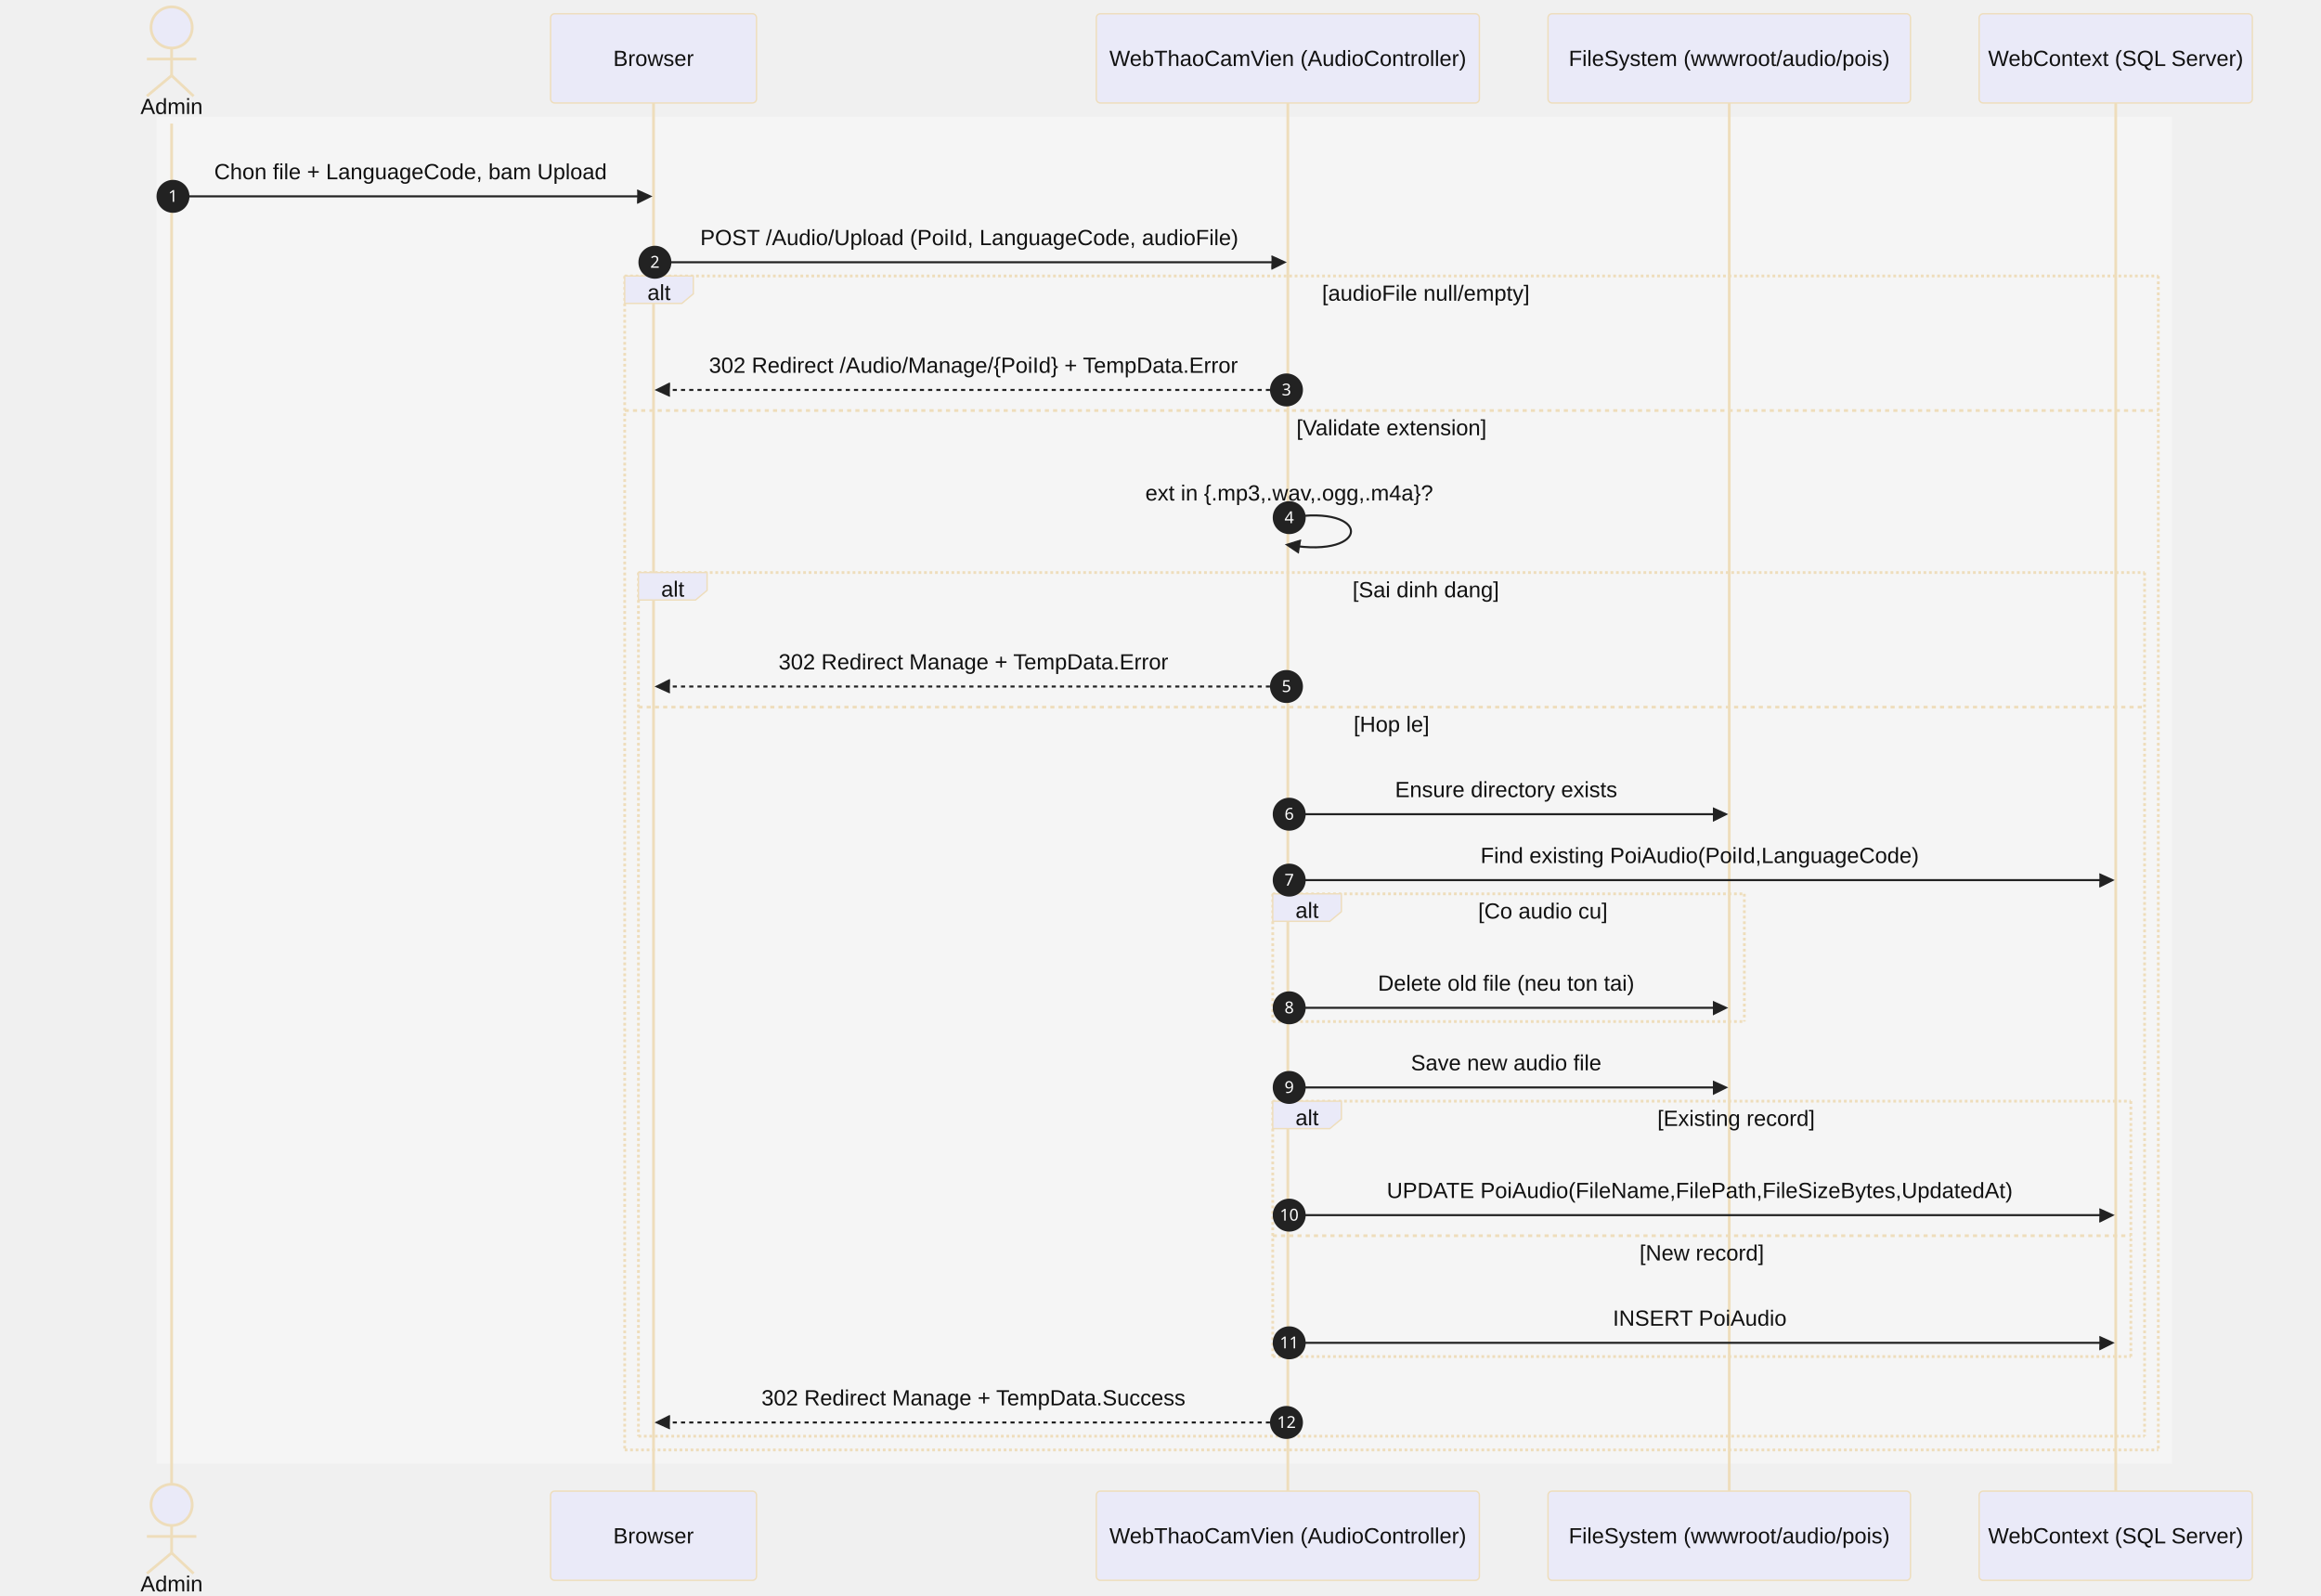
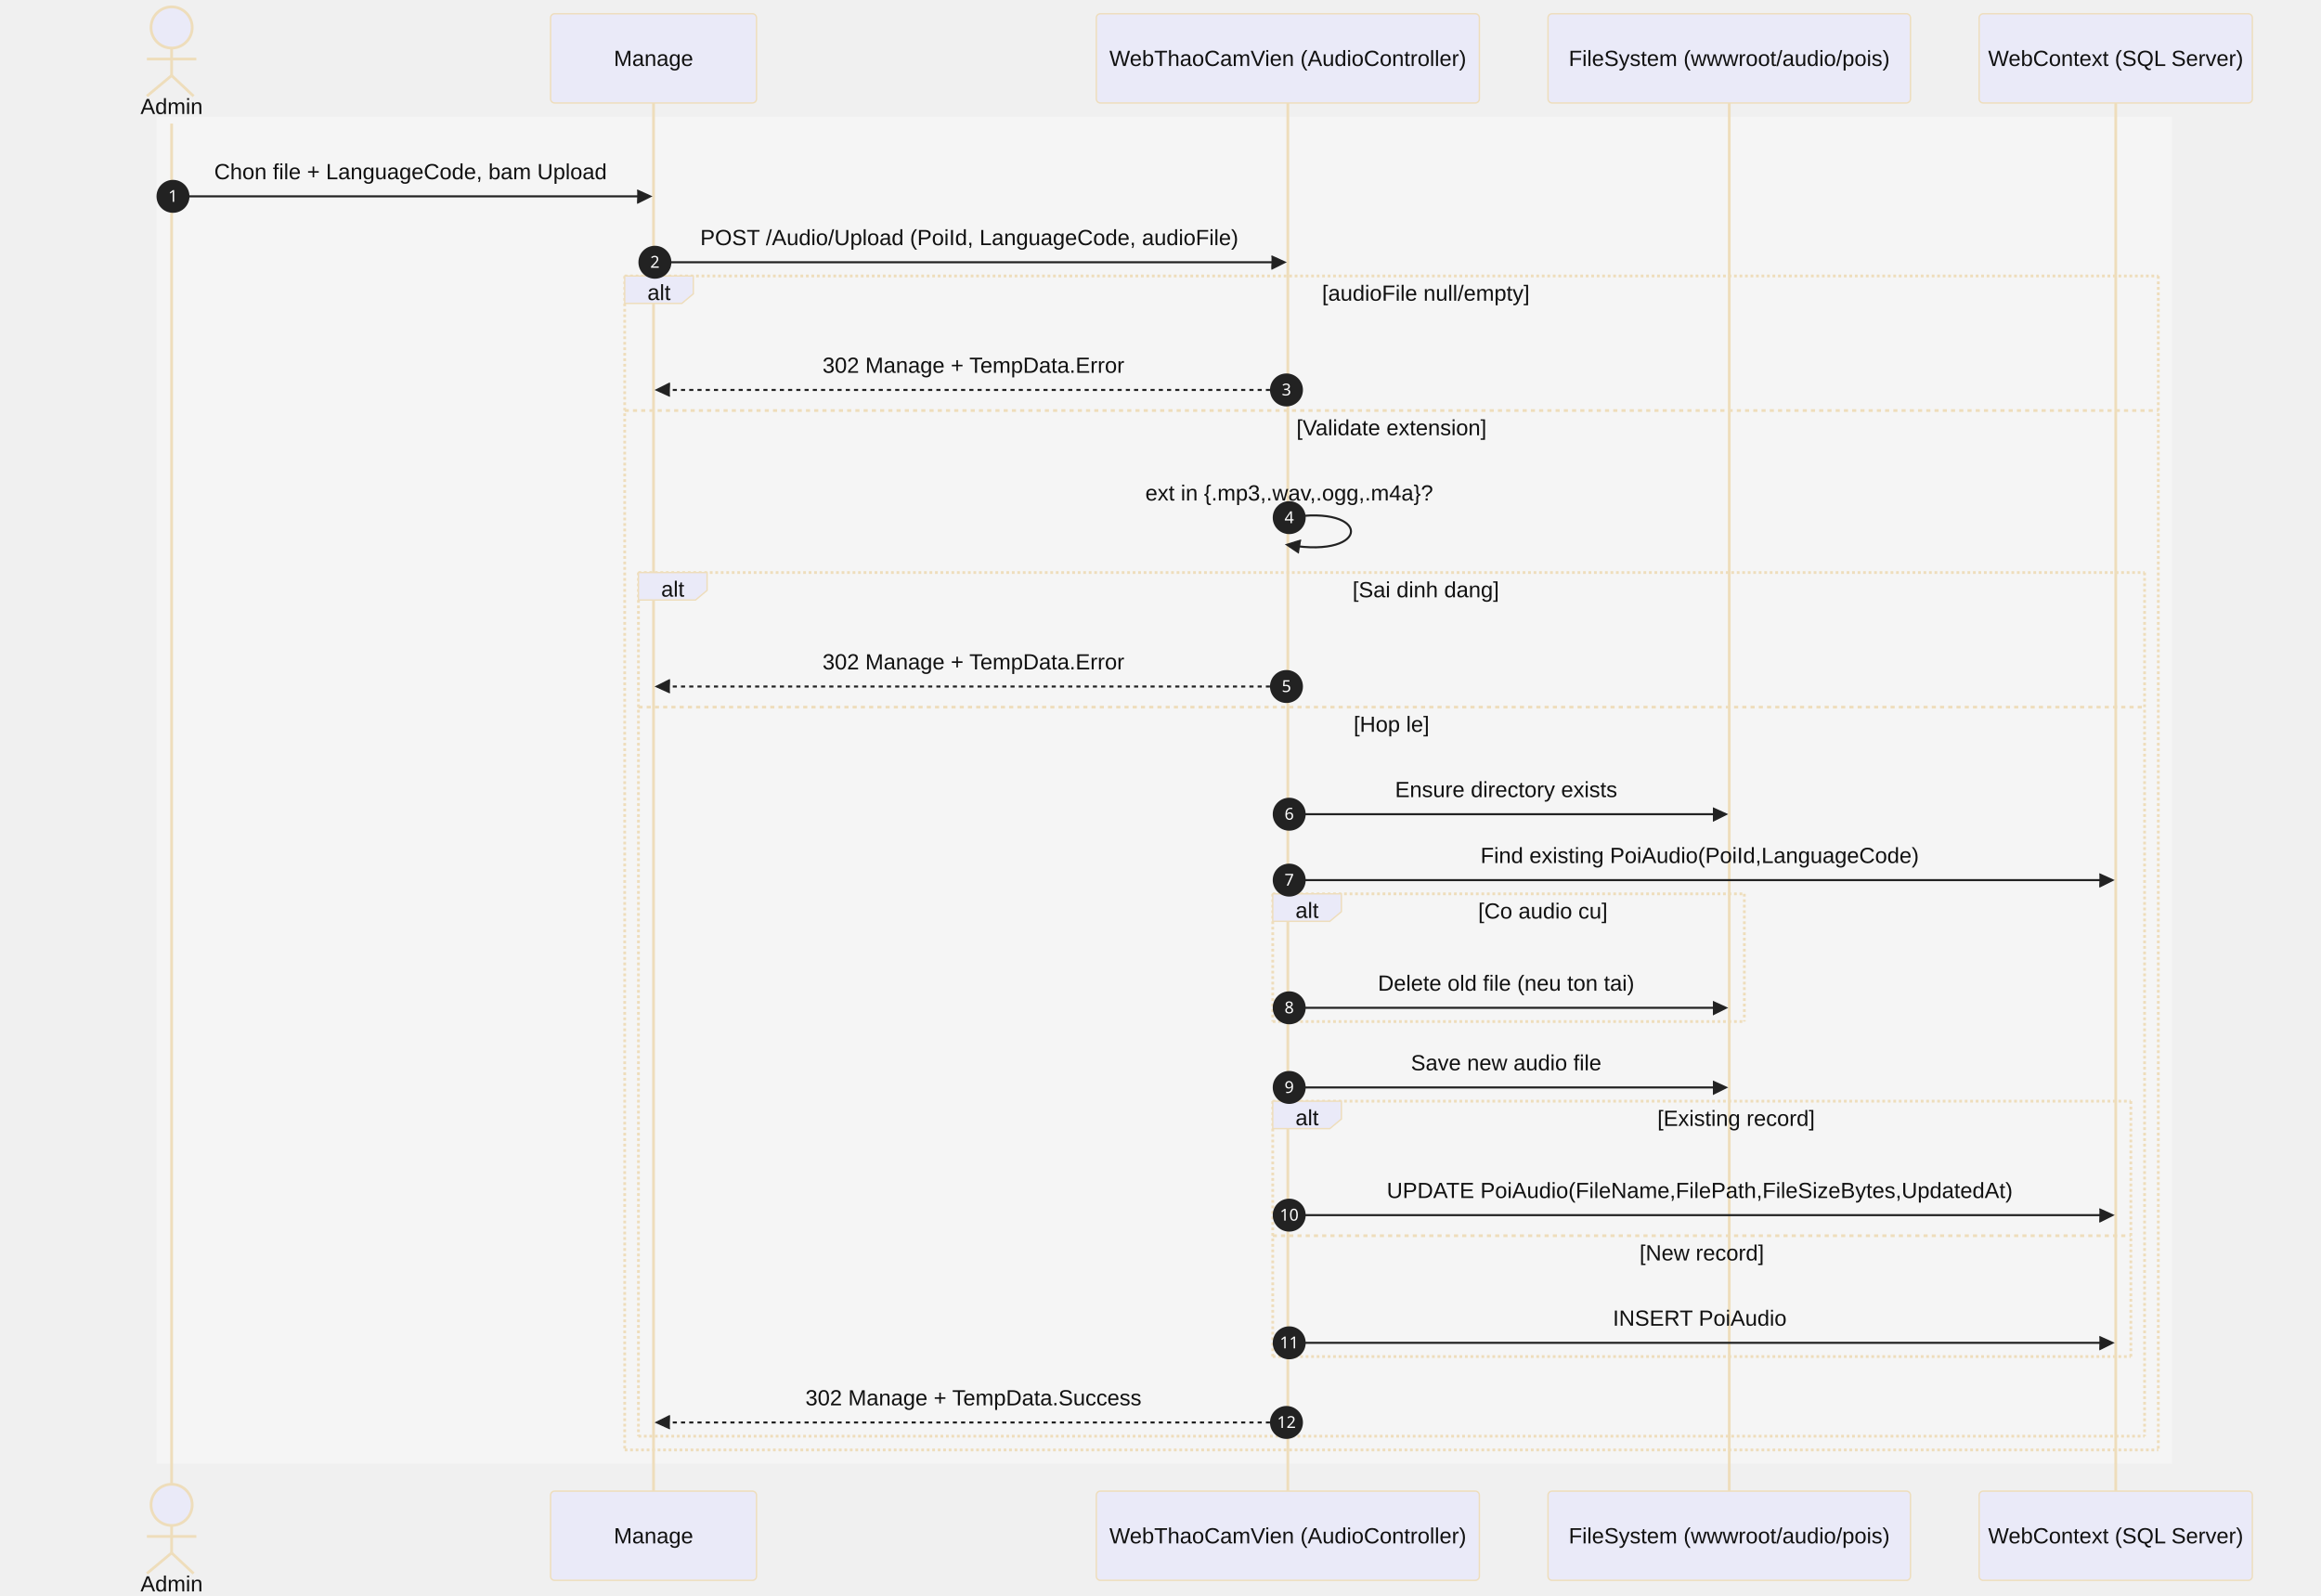
<svg xmlns="http://www.w3.org/2000/svg" id="container" width="1690.5" height="1162" viewBox="-50 -10 1690.5 1162" role="graphics-document document" aria-roledescription="sequence">
  <rect x="64" y="75" fill="rgb(245,245,245)" width="1468" height="981" class="rect" />
  <g>
    <rect x="1391.5" y="1076" fill="#eaeaea" stroke="#666" width="199" height="65" name="DB" rx="3" ry="3" class="actor actor-bottom" />
    <text x="1491" y="1108.5" dominant-baseline="central" alignment-baseline="central" class="actor actor-box" style="text-anchor: middle; font-size: 16px; font-weight: 400;">
      <tspan x="1491" dy="0">WebContext (SQL Server)</tspan>
    </text>
  </g>
  <g>
    <rect x="1077.5" y="1076" fill="#eaeaea" stroke="#666" width="264" height="65" name="FS" rx="3" ry="3" class="actor actor-bottom" />
    <text x="1209.5" y="1108.5" dominant-baseline="central" alignment-baseline="central" class="actor actor-box" style="text-anchor: middle; font-size: 16px; font-weight: 400;">
      <tspan x="1209.5" dy="0">FileSystem (wwwroot/audio/pois)</tspan>
    </text>
  </g>
  <g>
    <rect x="748.5" y="1076" fill="#eaeaea" stroke="#666" width="279" height="65" name="W" rx="3" ry="3" class="actor actor-bottom" />
    <text x="888" y="1108.5" dominant-baseline="central" alignment-baseline="central" class="actor actor-box" style="text-anchor: middle; font-size: 16px; font-weight: 400;">
      <tspan x="888" dy="0">WebThaoCamVien (AudioController)</tspan>
    </text>
  </g>
  <g>
    <rect x="351" y="1076" fill="#eaeaea" stroke="#666" width="150" height="65" name="B" rx="3" ry="3" class="actor actor-bottom" />
    <text x="426" y="1108.5" dominant-baseline="central" alignment-baseline="central" class="actor actor-box" style="text-anchor: middle; font-size: 16px; font-weight: 400;">
-       <tspan x="426" dy="0">Browser</tspan>
+       <tspan x="426" dy="0">Manage</tspan>
    </text>
  </g>
  <g />
  <g>
    <line id="actor4" x1="1491" y1="65" x2="1491" y2="1076" class="actor-line 200" stroke-width="0.5px" stroke="#999" name="DB" />
    <g id="root-4">
      <rect x="1391.5" y="0" fill="#eaeaea" stroke="#666" width="199" height="65" name="DB" rx="3" ry="3" class="actor actor-top" />
      <text x="1491" y="32.5" dominant-baseline="central" alignment-baseline="central" class="actor actor-box" style="text-anchor: middle; font-size: 16px; font-weight: 400;">
        <tspan x="1491" dy="0">WebContext (SQL Server)</tspan>
      </text>
    </g>
  </g>
  <g>
    <line id="actor3" x1="1209.5" y1="65" x2="1209.5" y2="1076" class="actor-line 200" stroke-width="0.5px" stroke="#999" name="FS" />
    <g id="root-3">
      <rect x="1077.5" y="0" fill="#eaeaea" stroke="#666" width="264" height="65" name="FS" rx="3" ry="3" class="actor actor-top" />
      <text x="1209.5" y="32.5" dominant-baseline="central" alignment-baseline="central" class="actor actor-box" style="text-anchor: middle; font-size: 16px; font-weight: 400;">
        <tspan x="1209.5" dy="0">FileSystem (wwwroot/audio/pois)</tspan>
      </text>
    </g>
  </g>
  <g>
    <line id="actor2" x1="888" y1="65" x2="888" y2="1076" class="actor-line 200" stroke-width="0.5px" stroke="#999" name="W" />
    <g id="root-2">
      <rect x="748.5" y="0" fill="#eaeaea" stroke="#666" width="279" height="65" name="W" rx="3" ry="3" class="actor actor-top" />
      <text x="888" y="32.5" dominant-baseline="central" alignment-baseline="central" class="actor actor-box" style="text-anchor: middle; font-size: 16px; font-weight: 400;">
        <tspan x="888" dy="0">WebThaoCamVien (AudioController)</tspan>
      </text>
    </g>
  </g>
  <g>
    <line id="actor1" x1="426" y1="65" x2="426" y2="1076" class="actor-line 200" stroke-width="0.5px" stroke="#999" name="B" />
    <g id="root-1">
      <rect x="351" y="0" fill="#eaeaea" stroke="#666" width="150" height="65" name="B" rx="3" ry="3" class="actor actor-top" />
      <text x="426" y="32.5" dominant-baseline="central" alignment-baseline="central" class="actor actor-box" style="text-anchor: middle; font-size: 16px; font-weight: 400;">
-         <tspan x="426" dy="0">Browser</tspan>
+         <tspan x="426" dy="0">Manage</tspan>
      </text>
    </g>
  </g>
  <g>
    <line id="actor0" x1="75" y1="80" x2="75" y2="1076" class="actor-line 200" stroke-width="0.5px" stroke="#999" name="U" />
  </g>
  <style>#container{font-family:"trebuchet ms",verdana,arial,sans-serif;font-size:16px;fill:#333;}@keyframes edge-animation-frame{from{stroke-dashoffset:0;}}@keyframes dash{to{stroke-dashoffset:0;}}#container .edge-animation-slow{stroke-dasharray:9,5!important;stroke-dashoffset:900;animation:dash 50s linear infinite;stroke-linecap:round;}#container .edge-animation-fast{stroke-dasharray:9,5!important;stroke-dashoffset:900;animation:dash 20s linear infinite;stroke-linecap:round;}#container .error-icon{fill:hsl(220.588, 100%, 98.333%);}#container .error-text{fill:rgb(8.5, 5.75, 0);stroke:rgb(8.5, 5.75, 0);}#container .edge-thickness-normal{stroke-width:1px;}#container .edge-thickness-thick{stroke-width:3.5px;}#container .edge-pattern-solid{stroke-dasharray:0;}#container .edge-thickness-invisible{stroke-width:0;fill:none;}#container .edge-pattern-dashed{stroke-dasharray:3;}#container .edge-pattern-dotted{stroke-dasharray:2;}#container .marker{fill:#000000;stroke:#000000;}#container .marker.cross{stroke:#000000;}#container svg{font-family:"trebuchet ms",verdana,arial,sans-serif;font-size:16px;}#container p{margin:0;}#container .actor{stroke:hsl(40.588, 60%, 83.333%);fill:#eaeaf8;}#container text.actor&gt;tspan{fill:#111111;stroke:none;}#container .actor-line{stroke:hsl(40.588, 60%, 83.333%);}#container .innerArc{stroke-width:1.5;stroke-dasharray:none;}#container .messageLine0{stroke-width:1.5;stroke-dasharray:none;stroke:#222222;}#container .messageLine1{stroke-width:1.5;stroke-dasharray:2,2;stroke:#222222;}#container #arrowhead path{fill:#222222;stroke:#222222;}#container .sequenceNumber{fill:#ffffff;}#container #sequencenumber{fill:#222222;}#container #crosshead path{fill:#222222;stroke:#222222;}#container .messageText{fill:#111111;stroke:none;}#container .labelBox{stroke:hsl(40.588, 60%, 83.333%);fill:#eaeaf8;}#container .labelText,#container .labelText&gt;tspan{fill:#111111;stroke:none;}#container .loopText,#container .loopText&gt;tspan{fill:#111111;stroke:none;}#container .loopLine{stroke-width:2px;stroke-dasharray:2,2;stroke:hsl(40.588, 60%, 83.333%);fill:hsl(40.588, 60%, 83.333%);}#container .note{stroke:hsl(52.683, 60%, 73.922%);fill:#fff5ad;}#container .noteText,#container .noteText&gt;tspan{fill:#333;stroke:none;}#container .activation0{fill:hsl(-79.412, 100%, 93.333%);stroke:hsl(-79.412, 100%, 83.333%);}#container .activation1{fill:hsl(-79.412, 100%, 93.333%);stroke:hsl(-79.412, 100%, 83.333%);}#container .activation2{fill:hsl(-79.412, 100%, 93.333%);stroke:hsl(-79.412, 100%, 83.333%);}#container .actorPopupMenu{position:absolute;}#container .actorPopupMenuPanel{position:absolute;fill:#eaeaf8;box-shadow:0px 8px 16px 0px rgba(0,0,0,0.2);filter:drop-shadow(3px 5px 2px rgb(0 0 0 / 0.4));}#container .actor-man line{stroke:hsl(40.588, 60%, 83.333%);fill:#eaeaf8;}#container .actor-man circle,#container line{stroke:hsl(40.588, 60%, 83.333%);fill:#eaeaf8;stroke-width:2px;}#container :root{--mermaid-font-family:"trebuchet ms",verdana,arial,sans-serif;}</style>
  <g />
  <defs>
    <symbol id="computer" width="24" height="24">
      <path transform="scale(.5)" d="M2 2v13h20v-13h-20zm18 11h-16v-9h16v9zm-10.228 6l.466-1h3.524l.467 1h-4.457zm14.228 3h-24l2-6h2.104l-1.33 4h18.45l-1.297-4h2.073l2 6zm-5-10h-14v-7h14v7z" />
    </symbol>
  </defs>
  <defs>
    <symbol id="database" fill-rule="evenodd" clip-rule="evenodd">
      <path transform="scale(.5)" d="M12.258.001l.256.004.255.005.253.008.251.01.249.012.247.015.246.016.242.019.241.02.239.023.236.024.233.027.231.028.229.031.225.032.223.034.22.036.217.038.214.04.211.041.208.043.205.045.201.046.198.048.194.05.191.051.187.053.183.054.18.056.175.057.172.059.168.06.163.061.16.063.155.064.15.066.074.033.073.033.071.034.07.034.069.035.068.035.067.035.066.035.064.036.064.036.062.036.06.036.06.037.058.037.058.037.055.038.055.038.053.038.052.038.051.039.05.039.048.039.047.039.045.04.044.04.043.04.041.04.04.041.039.041.037.041.036.041.034.041.033.042.032.042.03.042.029.042.027.042.026.043.024.043.023.043.021.043.02.043.018.044.017.043.015.044.013.044.012.044.011.045.009.044.007.045.006.045.004.045.002.045.001.045v17l-.001.045-.002.045-.004.045-.006.045-.007.045-.009.044-.011.045-.012.044-.013.044-.015.044-.017.043-.018.044-.02.043-.021.043-.023.043-.024.043-.026.043-.027.042-.029.042-.03.042-.032.042-.033.042-.034.041-.036.041-.037.041-.039.041-.04.041-.041.04-.043.04-.044.04-.045.04-.047.039-.048.039-.05.039-.051.039-.052.038-.053.038-.055.038-.055.038-.058.037-.058.037-.06.037-.06.036-.062.036-.064.036-.064.036-.066.035-.067.035-.068.035-.069.035-.07.034-.071.034-.073.033-.074.033-.15.066-.155.064-.16.063-.163.061-.168.06-.172.059-.175.057-.18.056-.183.054-.187.053-.191.051-.194.05-.198.048-.201.046-.205.045-.208.043-.211.041-.214.04-.217.038-.22.036-.223.034-.225.032-.229.031-.231.028-.233.027-.236.024-.239.023-.241.02-.242.019-.246.016-.247.015-.249.012-.251.01-.253.008-.255.005-.256.004-.258.001-.258-.001-.256-.004-.255-.005-.253-.008-.251-.01-.249-.012-.247-.015-.245-.016-.243-.019-.241-.02-.238-.023-.236-.024-.234-.027-.231-.028-.228-.031-.226-.032-.223-.034-.22-.036-.217-.038-.214-.04-.211-.041-.208-.043-.204-.045-.201-.046-.198-.048-.195-.05-.19-.051-.187-.053-.184-.054-.179-.056-.176-.057-.172-.059-.167-.06-.164-.061-.159-.063-.155-.064-.151-.066-.074-.033-.072-.033-.072-.034-.07-.034-.069-.035-.068-.035-.067-.035-.066-.035-.064-.036-.063-.036-.062-.036-.061-.036-.06-.037-.058-.037-.057-.037-.056-.038-.055-.038-.053-.038-.052-.038-.051-.039-.049-.039-.049-.039-.046-.039-.046-.04-.044-.04-.043-.04-.041-.04-.04-.041-.039-.041-.037-.041-.036-.041-.034-.041-.033-.042-.032-.042-.03-.042-.029-.042-.027-.042-.026-.043-.024-.043-.023-.043-.021-.043-.02-.043-.018-.044-.017-.043-.015-.044-.013-.044-.012-.044-.011-.045-.009-.044-.007-.045-.006-.045-.004-.045-.002-.045-.001-.045v-17l.001-.045.002-.045.004-.045.006-.045.007-.045.009-.044.011-.045.012-.044.013-.044.015-.044.017-.043.018-.044.02-.043.021-.043.023-.043.024-.043.026-.043.027-.042.029-.042.03-.042.032-.042.033-.042.034-.041.036-.041.037-.041.039-.041.04-.041.041-.04.043-.04.044-.04.046-.04.046-.039.049-.039.049-.039.051-.039.052-.038.053-.038.055-.038.056-.038.057-.037.058-.037.06-.037.061-.036.062-.036.063-.036.064-.036.066-.035.067-.035.068-.035.069-.035.07-.034.072-.034.072-.033.074-.033.151-.066.155-.064.159-.063.164-.061.167-.06.172-.059.176-.057.179-.056.184-.054.187-.053.19-.051.195-.05.198-.048.201-.046.204-.045.208-.043.211-.041.214-.04.217-.038.22-.036.223-.034.226-.032.228-.031.231-.028.234-.027.236-.024.238-.023.241-.02.243-.019.245-.016.247-.015.249-.012.251-.01.253-.008.255-.005.256-.004.258-.001.258.001zm-9.258 20.499v.01l.001.021.003.021.004.022.005.021.006.022.007.022.009.023.01.022.011.023.012.023.013.023.015.023.016.024.017.023.018.024.019.024.021.024.022.025.023.024.024.025.052.049.056.05.061.051.066.051.07.051.075.051.079.052.084.052.088.052.092.052.097.052.102.051.105.052.11.052.114.051.119.051.123.051.127.05.131.05.135.05.139.048.144.049.147.047.152.047.155.047.16.045.163.045.167.043.171.043.176.041.178.041.183.039.187.039.19.037.194.035.197.035.202.033.204.031.209.03.212.029.216.027.219.025.222.024.226.021.23.02.233.018.236.016.24.015.243.012.246.01.249.008.253.005.256.004.259.001.26-.001.257-.004.254-.005.25-.008.247-.011.244-.012.241-.014.237-.016.233-.018.231-.021.226-.021.224-.024.22-.026.216-.027.212-.028.21-.031.205-.031.202-.034.198-.034.194-.036.191-.037.187-.039.183-.04.179-.04.175-.042.172-.043.168-.044.163-.045.16-.046.155-.046.152-.047.148-.048.143-.049.139-.049.136-.05.131-.05.126-.05.123-.051.118-.052.114-.051.11-.052.106-.052.101-.052.096-.052.092-.052.088-.053.083-.051.079-.052.074-.052.07-.051.065-.051.06-.051.056-.05.051-.05.023-.024.023-.025.021-.024.02-.024.019-.024.018-.024.017-.024.015-.023.014-.024.013-.023.012-.023.01-.023.01-.022.008-.022.006-.022.006-.022.004-.022.004-.021.001-.021.001-.021v-4.127l-.077.055-.08.053-.083.054-.085.053-.087.052-.09.052-.093.051-.095.05-.097.05-.1.049-.102.049-.105.048-.106.047-.109.047-.111.046-.114.045-.115.045-.118.044-.12.043-.122.042-.124.042-.126.041-.128.04-.13.04-.132.038-.134.038-.135.037-.138.037-.139.035-.142.035-.143.034-.144.033-.147.032-.148.031-.15.03-.151.03-.153.029-.154.027-.156.027-.158.026-.159.025-.161.024-.162.023-.163.022-.165.021-.166.02-.167.019-.169.018-.169.017-.171.016-.173.015-.173.014-.175.013-.175.012-.177.011-.178.01-.179.008-.179.008-.181.006-.182.005-.182.004-.184.003-.184.002h-.37l-.184-.002-.184-.003-.182-.004-.182-.005-.181-.006-.179-.008-.179-.008-.178-.01-.176-.011-.176-.012-.175-.013-.173-.014-.172-.015-.171-.016-.17-.017-.169-.018-.167-.019-.166-.02-.165-.021-.163-.022-.162-.023-.161-.024-.159-.025-.157-.026-.156-.027-.155-.027-.153-.029-.151-.03-.15-.03-.148-.031-.146-.032-.145-.033-.143-.034-.141-.035-.14-.035-.137-.037-.136-.037-.134-.038-.132-.038-.13-.04-.128-.04-.126-.041-.124-.042-.122-.042-.12-.044-.117-.043-.116-.045-.113-.045-.112-.046-.109-.047-.106-.047-.105-.048-.102-.049-.1-.049-.097-.05-.095-.05-.093-.052-.09-.051-.087-.052-.085-.053-.083-.054-.08-.054-.077-.054v4.127zm0-5.654v.011l.001.021.003.021.004.021.005.022.006.022.007.022.009.022.01.022.011.023.012.023.013.023.015.024.016.023.017.024.018.024.019.024.021.024.022.024.023.025.024.024.052.05.056.05.061.05.066.051.07.051.075.052.079.051.084.052.088.052.092.052.097.052.102.052.105.052.11.051.114.051.119.052.123.05.127.051.131.05.135.049.139.049.144.048.147.048.152.047.155.046.16.045.163.045.167.044.171.042.176.042.178.04.183.04.187.038.19.037.194.036.197.034.202.033.204.032.209.03.212.028.216.027.219.025.222.024.226.022.23.02.233.018.236.016.24.014.243.012.246.01.249.008.253.006.256.003.259.001.26-.001.257-.003.254-.006.25-.008.247-.01.244-.012.241-.015.237-.016.233-.018.231-.02.226-.022.224-.024.22-.025.216-.027.212-.029.21-.03.205-.032.202-.033.198-.035.194-.036.191-.037.187-.039.183-.039.179-.041.175-.042.172-.043.168-.044.163-.045.16-.045.155-.047.152-.047.148-.048.143-.048.139-.05.136-.049.131-.05.126-.051.123-.051.118-.051.114-.052.11-.052.106-.052.101-.052.096-.052.092-.052.088-.052.083-.052.079-.052.074-.051.07-.052.065-.051.06-.05.056-.051.051-.049.023-.025.023-.024.021-.025.02-.024.019-.024.018-.024.017-.024.015-.023.014-.023.013-.024.012-.022.01-.023.01-.023.008-.022.006-.022.006-.022.004-.021.004-.022.001-.021.001-.021v-4.139l-.077.054-.08.054-.083.054-.085.052-.087.053-.09.051-.093.051-.095.051-.097.05-.1.049-.102.049-.105.048-.106.047-.109.047-.111.046-.114.045-.115.044-.118.044-.12.044-.122.042-.124.042-.126.041-.128.04-.13.039-.132.039-.134.038-.135.037-.138.036-.139.036-.142.035-.143.033-.144.033-.147.033-.148.031-.15.03-.151.03-.153.028-.154.028-.156.027-.158.026-.159.025-.161.024-.162.023-.163.022-.165.021-.166.02-.167.019-.169.018-.169.017-.171.016-.173.015-.173.014-.175.013-.175.012-.177.011-.178.009-.179.009-.179.007-.181.007-.182.005-.182.004-.184.003-.184.002h-.37l-.184-.002-.184-.003-.182-.004-.182-.005-.181-.007-.179-.007-.179-.009-.178-.009-.176-.011-.176-.012-.175-.013-.173-.014-.172-.015-.171-.016-.17-.017-.169-.018-.167-.019-.166-.02-.165-.021-.163-.022-.162-.023-.161-.024-.159-.025-.157-.026-.156-.027-.155-.028-.153-.028-.151-.03-.15-.03-.148-.031-.146-.033-.145-.033-.143-.033-.141-.035-.14-.036-.137-.036-.136-.037-.134-.038-.132-.039-.13-.039-.128-.04-.126-.041-.124-.042-.122-.043-.12-.043-.117-.044-.116-.044-.113-.046-.112-.046-.109-.046-.106-.047-.105-.048-.102-.049-.1-.049-.097-.05-.095-.051-.093-.051-.09-.051-.087-.053-.085-.052-.083-.054-.08-.054-.077-.054v4.139zm0-5.666v.011l.001.02.003.022.004.021.005.022.006.021.007.022.009.023.01.022.011.023.012.023.013.023.015.023.016.024.017.024.018.023.019.024.021.025.022.024.023.024.024.025.052.05.056.05.061.05.066.051.07.051.075.052.079.051.084.052.088.052.092.052.097.052.102.052.105.051.11.052.114.051.119.051.123.051.127.05.131.05.135.05.139.049.144.048.147.048.152.047.155.046.16.045.163.045.167.043.171.043.176.042.178.04.183.04.187.038.19.037.194.036.197.034.202.033.204.032.209.03.212.028.216.027.219.025.222.024.226.021.23.02.233.018.236.017.24.014.243.012.246.01.249.008.253.006.256.003.259.001.26-.001.257-.003.254-.006.25-.008.247-.01.244-.013.241-.014.237-.016.233-.018.231-.02.226-.022.224-.024.22-.025.216-.027.212-.029.21-.03.205-.032.202-.033.198-.035.194-.036.191-.037.187-.039.183-.039.179-.041.175-.042.172-.043.168-.044.163-.045.16-.045.155-.047.152-.047.148-.048.143-.049.139-.049.136-.049.131-.051.126-.05.123-.051.118-.052.114-.051.11-.052.106-.052.101-.052.096-.052.092-.052.088-.052.083-.052.079-.052.074-.052.07-.051.065-.051.06-.051.056-.05.051-.049.023-.025.023-.025.021-.024.02-.024.019-.024.018-.024.017-.024.015-.023.014-.024.013-.023.012-.023.01-.022.01-.023.008-.022.006-.022.006-.022.004-.022.004-.021.001-.021.001-.021v-4.153l-.077.054-.08.054-.083.053-.085.053-.087.053-.09.051-.093.051-.095.051-.097.05-.1.049-.102.048-.105.048-.106.048-.109.046-.111.046-.114.046-.115.044-.118.044-.12.043-.122.043-.124.042-.126.041-.128.04-.13.039-.132.039-.134.038-.135.037-.138.036-.139.036-.142.034-.143.034-.144.033-.147.032-.148.032-.15.03-.151.03-.153.028-.154.028-.156.027-.158.026-.159.024-.161.024-.162.023-.163.023-.165.021-.166.02-.167.019-.169.018-.169.017-.171.016-.173.015-.173.014-.175.013-.175.012-.177.01-.178.01-.179.009-.179.007-.181.006-.182.006-.182.004-.184.003-.184.001-.185.001-.185-.001-.184-.001-.184-.003-.182-.004-.182-.006-.181-.006-.179-.007-.179-.009-.178-.01-.176-.01-.176-.012-.175-.013-.173-.014-.172-.015-.171-.016-.17-.017-.169-.018-.167-.019-.166-.02-.165-.021-.163-.023-.162-.023-.161-.024-.159-.024-.157-.026-.156-.027-.155-.028-.153-.028-.151-.03-.15-.03-.148-.032-.146-.032-.145-.033-.143-.034-.141-.034-.14-.036-.137-.036-.136-.037-.134-.038-.132-.039-.13-.039-.128-.041-.126-.041-.124-.041-.122-.043-.12-.043-.117-.044-.116-.044-.113-.046-.112-.046-.109-.046-.106-.048-.105-.048-.102-.048-.1-.05-.097-.049-.095-.051-.093-.051-.09-.052-.087-.052-.085-.053-.083-.053-.08-.054-.077-.054v4.153zm8.74-8.179l-.257.004-.254.005-.25.008-.247.011-.244.012-.241.014-.237.016-.233.018-.231.021-.226.022-.224.023-.22.026-.216.027-.212.028-.21.031-.205.032-.202.033-.198.034-.194.036-.191.038-.187.038-.183.04-.179.041-.175.042-.172.043-.168.043-.163.045-.16.046-.155.046-.152.048-.148.048-.143.048-.139.049-.136.05-.131.05-.126.051-.123.051-.118.051-.114.052-.11.052-.106.052-.101.052-.096.052-.092.052-.088.052-.083.052-.079.052-.074.051-.07.052-.065.051-.06.05-.056.05-.051.05-.023.025-.023.024-.021.024-.02.025-.019.024-.018.024-.017.023-.015.024-.014.023-.013.023-.012.023-.01.023-.01.022-.008.022-.006.023-.006.021-.004.022-.004.021-.001.021-.001.021.001.021.001.021.004.021.004.022.006.021.006.023.008.022.01.022.01.023.012.023.013.023.014.023.015.024.017.023.018.024.019.024.02.025.021.024.023.024.023.025.051.05.056.05.06.05.065.051.07.052.074.051.079.052.083.052.088.052.092.052.096.052.101.052.106.052.11.052.114.052.118.051.123.051.126.051.131.05.136.05.139.049.143.048.148.048.152.048.155.046.16.046.163.045.168.043.172.043.175.042.179.041.183.04.187.038.191.038.194.036.198.034.202.033.205.032.21.031.212.028.216.027.22.026.224.023.226.022.231.021.233.018.237.016.241.014.244.012.247.011.25.008.254.005.257.004.26.001.26-.001.257-.004.254-.005.25-.008.247-.011.244-.012.241-.014.237-.016.233-.018.231-.021.226-.022.224-.023.22-.026.216-.027.212-.028.21-.031.205-.032.202-.033.198-.034.194-.036.191-.038.187-.038.183-.04.179-.041.175-.042.172-.043.168-.043.163-.045.16-.046.155-.046.152-.048.148-.048.143-.048.139-.049.136-.05.131-.05.126-.051.123-.051.118-.051.114-.052.11-.052.106-.052.101-.052.096-.052.092-.052.088-.052.083-.052.079-.052.074-.051.07-.052.065-.051.06-.05.056-.05.051-.05.023-.025.023-.024.021-.024.02-.025.019-.024.018-.024.017-.023.015-.024.014-.023.013-.023.012-.023.01-.023.01-.022.008-.022.006-.023.006-.021.004-.022.004-.021.001-.021.001-.021-.001-.021-.001-.021-.004-.021-.004-.022-.006-.021-.006-.023-.008-.022-.01-.022-.01-.023-.012-.023-.013-.023-.014-.023-.015-.024-.017-.023-.018-.024-.019-.024-.02-.025-.021-.024-.023-.024-.023-.025-.051-.05-.056-.05-.06-.05-.065-.051-.07-.052-.074-.051-.079-.052-.083-.052-.088-.052-.092-.052-.096-.052-.101-.052-.106-.052-.11-.052-.114-.052-.118-.051-.123-.051-.126-.051-.131-.05-.136-.05-.139-.049-.143-.048-.148-.048-.152-.048-.155-.046-.16-.046-.163-.045-.168-.043-.172-.043-.175-.042-.179-.041-.183-.04-.187-.038-.191-.038-.194-.036-.198-.034-.202-.033-.205-.032-.21-.031-.212-.028-.216-.027-.22-.026-.224-.023-.226-.022-.231-.021-.233-.018-.237-.016-.241-.014-.244-.012-.247-.011-.25-.008-.254-.005-.257-.004-.26-.001-.26.001z" />
    </symbol>
  </defs>
  <defs>
    <symbol id="clock" width="24" height="24">
      <path transform="scale(.5)" d="M12 2c5.514 0 10 4.486 10 10s-4.486 10-10 10-10-4.486-10-10 4.486-10 10-10zm0-2c-6.627 0-12 5.373-12 12s5.373 12 12 12 12-5.373 12-12-5.373-12-12-12zm5.848 12.459c.202.038.202.333.001.372-1.907.361-6.045 1.111-6.547 1.111-.719 0-1.301-.582-1.301-1.301 0-.512.77-5.447 1.125-7.445.034-.192.312-.181.343.014l.985 6.238 5.394 1.011z" />
    </symbol>
  </defs>
  <defs>
    <marker id="arrowhead" refX="7.9" refY="5" markerUnits="userSpaceOnUse" markerWidth="12" markerHeight="12" orient="auto-start-reverse">
      <path d="M -1 0 L 10 5 L 0 10 z" />
    </marker>
  </defs>
  <defs>
    <marker id="crosshead" markerWidth="15" markerHeight="8" orient="auto" refX="4" refY="4.5">
      <path fill="none" stroke="#000000" stroke-width="1pt" d="M 1,2 L 6,7 M 6,2 L 1,7" style="stroke-dasharray: 0, 0;" />
    </marker>
  </defs>
  <defs>
    <marker id="filled-head" refX="15.5" refY="7" markerWidth="20" markerHeight="28" orient="auto">
      <path d="M 18,7 L9,13 L14,7 L9,1 Z" />
    </marker>
  </defs>
  <defs>
    <marker id="sequencenumber" refX="15" refY="15" markerWidth="60" markerHeight="40" orient="auto">
      <circle cx="15" cy="15" r="6" />
    </marker>
  </defs>
  <g>
    <line x1="877" y1="641" x2="1220.5" y2="641" class="loopLine" />
    <line x1="1220.5" y1="641" x2="1220.5" y2="734" class="loopLine" />
    <line x1="877" y1="734" x2="1220.5" y2="734" class="loopLine" />
    <line x1="877" y1="641" x2="877" y2="734" class="loopLine" />
    <polygon points="877,641 927,641 927,654 918.6,661 877,661" class="labelBox" />
    <text x="902" y="654" text-anchor="middle" dominant-baseline="middle" alignment-baseline="middle" class="labelText" style="font-size: 16px; font-weight: 400;">alt</text>
    <text x="1073.75" y="659" text-anchor="middle" class="loopText" style="font-size: 16px; font-weight: 400;">
      <tspan x="1073.75">[Co audio cu]</tspan>
    </text>
  </g>
  <g>
    <line x1="877" y1="792" x2="1502" y2="792" class="loopLine" />
    <line x1="1502" y1="792" x2="1502" y2="978" class="loopLine" />
    <line x1="877" y1="978" x2="1502" y2="978" class="loopLine" />
    <line x1="877" y1="792" x2="877" y2="978" class="loopLine" />
    <line x1="877" y1="890" x2="1502" y2="890" class="loopLine" style="stroke-dasharray: 3, 3;" />
    <polygon points="877,792 927,792 927,805 918.6,812 877,812" class="labelBox" />
    <text x="902" y="805" text-anchor="middle" dominant-baseline="middle" alignment-baseline="middle" class="labelText" style="font-size: 16px; font-weight: 400;">alt</text>
    <text x="1214.5" y="810" text-anchor="middle" class="loopText" style="font-size: 16px; font-weight: 400;">
      <tspan x="1214.5">[Existing record]</tspan>
    </text>
    <text x="1189.5" y="908" text-anchor="middle" class="loopText" style="font-size: 16px; font-weight: 400;">[New record]</text>
  </g>
  <g>
    <line x1="415" y1="407" x2="1512" y2="407" class="loopLine" />
    <line x1="1512" y1="407" x2="1512" y2="1036" class="loopLine" />
    <line x1="415" y1="1036" x2="1512" y2="1036" class="loopLine" />
    <line x1="415" y1="407" x2="415" y2="1036" class="loopLine" />
    <line x1="415" y1="505" x2="1512" y2="505" class="loopLine" style="stroke-dasharray: 3, 3;" />
    <polygon points="415,407 465,407 465,420 456.6,427 415,427" class="labelBox" />
    <text x="440" y="420" text-anchor="middle" dominant-baseline="middle" alignment-baseline="middle" class="labelText" style="font-size: 16px; font-weight: 400;">alt</text>
    <text x="988.5" y="425" text-anchor="middle" class="loopText" style="font-size: 16px; font-weight: 400;">
      <tspan x="988.5">[Sai dinh dang]</tspan>
    </text>
    <text x="963.5" y="523" text-anchor="middle" class="loopText" style="font-size: 16px; font-weight: 400;">[Hop le]</text>
  </g>
  <g>
    <line x1="405" y1="191" x2="1522" y2="191" class="loopLine" />
    <line x1="1522" y1="191" x2="1522" y2="1046" class="loopLine" />
    <line x1="405" y1="1046" x2="1522" y2="1046" class="loopLine" />
    <line x1="405" y1="191" x2="405" y2="1046" class="loopLine" />
    <line x1="405" y1="289" x2="1522" y2="289" class="loopLine" style="stroke-dasharray: 3, 3;" />
    <polygon points="405,191 455,191 455,204 446.6,211 405,211" class="labelBox" />
    <text x="430" y="204" text-anchor="middle" dominant-baseline="middle" alignment-baseline="middle" class="labelText" style="font-size: 16px; font-weight: 400;">alt</text>
    <text x="988.5" y="209" text-anchor="middle" class="loopText" style="font-size: 16px; font-weight: 400;">
      <tspan x="988.5">[audioFile null/empty]</tspan>
    </text>
    <text x="963.5" y="307" text-anchor="middle" class="loopText" style="font-size: 16px; font-weight: 400;">[Validate extension]</text>
  </g>
  <g class="actor-man actor-top" name="U">
    <line id="actor-man-torso0" x1="75" y1="25" x2="75" y2="45" />
    <line id="actor-man-arms0" x1="57" y1="33" x2="93" y2="33" />
    <line x1="57" y1="60" x2="75" y2="45" />
    <line x1="75" y1="45" x2="91" y2="60" />
    <circle cx="75" cy="10" r="15" width="150" height="65" />
    <text x="75" y="67.5" dominant-baseline="central" alignment-baseline="central" class="actor actor-man" style="text-anchor: middle; font-size: 16px; font-weight: 400;">
      <tspan x="75" dy="0">Admin</tspan>
    </text>
  </g>
  <text x="249" y="100" text-anchor="middle" dominant-baseline="middle" alignment-baseline="middle" class="messageText" dy="1em" style="font-size: 16px; font-weight: 400;">Chon file + LanguageCode, bam Upload</text>
  <line x1="76" y1="133" x2="422" y2="133" class="messageLine0" stroke-width="2" stroke="none" marker-end="url(#arrowhead)" style="fill: none;" />
  <line x1="76" y1="133" x2="76" y2="133" stroke-width="0" marker-start="url(#sequencenumber)" />
  <text x="76" y="137" font-family="sans-serif" font-size="12px" text-anchor="middle" class="sequenceNumber">1</text>
  <text x="656" y="148" text-anchor="middle" dominant-baseline="middle" alignment-baseline="middle" class="messageText" dy="1em" style="font-size: 16px; font-weight: 400;">POST /Audio/Upload (PoiId, LanguageCode, audioFile)</text>
  <line x1="427" y1="181" x2="884" y2="181" class="messageLine0" stroke-width="2" stroke="none" marker-end="url(#arrowhead)" style="fill: none;" />
  <line x1="427" y1="181" x2="427" y2="181" stroke-width="0" marker-start="url(#sequencenumber)" />
  <text x="427" y="185" font-family="sans-serif" font-size="12px" text-anchor="middle" class="sequenceNumber">2</text>
-   <text x="659" y="241" text-anchor="middle" dominant-baseline="middle" alignment-baseline="middle" class="messageText" dy="1em" style="font-size: 16px; font-weight: 400;">302 Redirect /Audio/Manage/{PoiId} + TempData.Error</text>
+   <text x="659" y="241" text-anchor="middle" dominant-baseline="middle" alignment-baseline="middle" class="messageText" dy="1em" style="font-size: 16px; font-weight: 400;">302 Manage + TempData.Error</text>
  <line x1="887" y1="274" x2="430" y2="274" class="messageLine1" stroke-width="2" stroke="none" marker-end="url(#arrowhead)" style="stroke-dasharray: 3, 3; fill: none;" />
  <line x1="887" y1="274" x2="887" y2="274" stroke-width="0" marker-start="url(#sequencenumber)" />
  <text x="887" y="278" font-family="sans-serif" font-size="12px" text-anchor="middle" class="sequenceNumber">3</text>
  <text x="889" y="334" text-anchor="middle" dominant-baseline="middle" alignment-baseline="middle" class="messageText" dy="1em" style="font-size: 16px; font-weight: 400;">ext in {.mp3,.wav,.ogg,.m4a}?</text>
  <path d="M 889,367 C 949,357 949,397 889,387" class="messageLine0" stroke-width="2" stroke="none" marker-end="url(#arrowhead)" style="fill: none;" />
  <line x1="889" y1="367" x2="889" y2="367" stroke-width="0" marker-start="url(#sequencenumber)" />
  <text x="889" y="371" font-family="sans-serif" font-size="12px" text-anchor="middle" class="sequenceNumber">4</text>
-   <text x="659" y="457" text-anchor="middle" dominant-baseline="middle" alignment-baseline="middle" class="messageText" dy="1em" style="font-size: 16px; font-weight: 400;">302 Redirect Manage + TempData.Error</text>
+   <text x="659" y="457" text-anchor="middle" dominant-baseline="middle" alignment-baseline="middle" class="messageText" dy="1em" style="font-size: 16px; font-weight: 400;">302 Manage + TempData.Error</text>
  <line x1="887" y1="490" x2="430" y2="490" class="messageLine1" stroke-width="2" stroke="none" marker-end="url(#arrowhead)" style="stroke-dasharray: 3, 3; fill: none;" />
  <line x1="887" y1="490" x2="887" y2="490" stroke-width="0" marker-start="url(#sequencenumber)" />
  <text x="887" y="494" font-family="sans-serif" font-size="12px" text-anchor="middle" class="sequenceNumber">5</text>
  <text x="1047" y="550" text-anchor="middle" dominant-baseline="middle" alignment-baseline="middle" class="messageText" dy="1em" style="font-size: 16px; font-weight: 400;">Ensure directory exists</text>
  <line x1="889" y1="583" x2="1205.5" y2="583" class="messageLine0" stroke-width="2" stroke="none" marker-end="url(#arrowhead)" style="fill: none;" />
  <line x1="889" y1="583" x2="889" y2="583" stroke-width="0" marker-start="url(#sequencenumber)" />
  <text x="889" y="587" font-family="sans-serif" font-size="12px" text-anchor="middle" class="sequenceNumber">6</text>
  <text x="1188" y="598" text-anchor="middle" dominant-baseline="middle" alignment-baseline="middle" class="messageText" dy="1em" style="font-size: 16px; font-weight: 400;">Find existing PoiAudio(PoiId,LanguageCode)</text>
  <line x1="889" y1="631" x2="1487" y2="631" class="messageLine0" stroke-width="2" stroke="none" marker-end="url(#arrowhead)" style="fill: none;" />
  <line x1="889" y1="631" x2="889" y2="631" stroke-width="0" marker-start="url(#sequencenumber)" />
  <text x="889" y="635" font-family="sans-serif" font-size="12px" text-anchor="middle" class="sequenceNumber">7</text>
  <text x="1047" y="691" text-anchor="middle" dominant-baseline="middle" alignment-baseline="middle" class="messageText" dy="1em" style="font-size: 16px; font-weight: 400;">Delete old file (neu ton tai)</text>
  <line x1="889" y1="724" x2="1205.5" y2="724" class="messageLine0" stroke-width="2" stroke="none" marker-end="url(#arrowhead)" style="fill: none;" />
  <line x1="889" y1="724" x2="889" y2="724" stroke-width="0" marker-start="url(#sequencenumber)" />
  <text x="889" y="728" font-family="sans-serif" font-size="12px" text-anchor="middle" class="sequenceNumber">8</text>
  <text x="1047" y="749" text-anchor="middle" dominant-baseline="middle" alignment-baseline="middle" class="messageText" dy="1em" style="font-size: 16px; font-weight: 400;">Save new audio file</text>
  <line x1="889" y1="782" x2="1205.5" y2="782" class="messageLine0" stroke-width="2" stroke="none" marker-end="url(#arrowhead)" style="fill: none;" />
  <line x1="889" y1="782" x2="889" y2="782" stroke-width="0" marker-start="url(#sequencenumber)" />
  <text x="889" y="786" font-family="sans-serif" font-size="12px" text-anchor="middle" class="sequenceNumber">9</text>
  <text x="1188" y="842" text-anchor="middle" dominant-baseline="middle" alignment-baseline="middle" class="messageText" dy="1em" style="font-size: 16px; font-weight: 400;">UPDATE PoiAudio(FileName,FilePath,FileSizeBytes,UpdatedAt)</text>
  <line x1="889" y1="875" x2="1487" y2="875" class="messageLine0" stroke-width="2" stroke="none" marker-end="url(#arrowhead)" style="fill: none;" />
  <line x1="889" y1="875" x2="889" y2="875" stroke-width="0" marker-start="url(#sequencenumber)" />
  <text x="889" y="879" font-family="sans-serif" font-size="12px" text-anchor="middle" class="sequenceNumber">10</text>
  <text x="1188" y="935" text-anchor="middle" dominant-baseline="middle" alignment-baseline="middle" class="messageText" dy="1em" style="font-size: 16px; font-weight: 400;">INSERT PoiAudio</text>
  <line x1="889" y1="968" x2="1487" y2="968" class="messageLine0" stroke-width="2" stroke="none" marker-end="url(#arrowhead)" style="fill: none;" />
  <line x1="889" y1="968" x2="889" y2="968" stroke-width="0" marker-start="url(#sequencenumber)" />
  <text x="889" y="972" font-family="sans-serif" font-size="12px" text-anchor="middle" class="sequenceNumber">11</text>
-   <text x="659" y="993" text-anchor="middle" dominant-baseline="middle" alignment-baseline="middle" class="messageText" dy="1em" style="font-size: 16px; font-weight: 400;">302 Redirect Manage + TempData.Success</text>
+   <text x="659" y="993" text-anchor="middle" dominant-baseline="middle" alignment-baseline="middle" class="messageText" dy="1em" style="font-size: 16px; font-weight: 400;">302 Manage + TempData.Success</text>
  <line x1="887" y1="1026" x2="430" y2="1026" class="messageLine1" stroke-width="2" stroke="none" marker-end="url(#arrowhead)" style="stroke-dasharray: 3, 3; fill: none;" />
  <line x1="887" y1="1026" x2="887" y2="1026" stroke-width="0" marker-start="url(#sequencenumber)" />
  <text x="887" y="1030" font-family="sans-serif" font-size="12px" text-anchor="middle" class="sequenceNumber">12</text>
  <g class="actor-man actor-bottom" name="U">
    <line id="actor-man-torso4" x1="75" y1="1101" x2="75" y2="1121" />
    <line id="actor-man-arms4" x1="57" y1="1109" x2="93" y2="1109" />
    <line x1="57" y1="1136" x2="75" y2="1121" />
    <line x1="75" y1="1121" x2="91" y2="1136" />
    <circle cx="75" cy="1086" r="15" width="150" height="65" />
    <text x="75" y="1143.5" dominant-baseline="central" alignment-baseline="central" class="actor actor-man" style="text-anchor: middle; font-size: 16px; font-weight: 400;">
      <tspan x="75" dy="0">Admin</tspan>
    </text>
  </g>
</svg>
